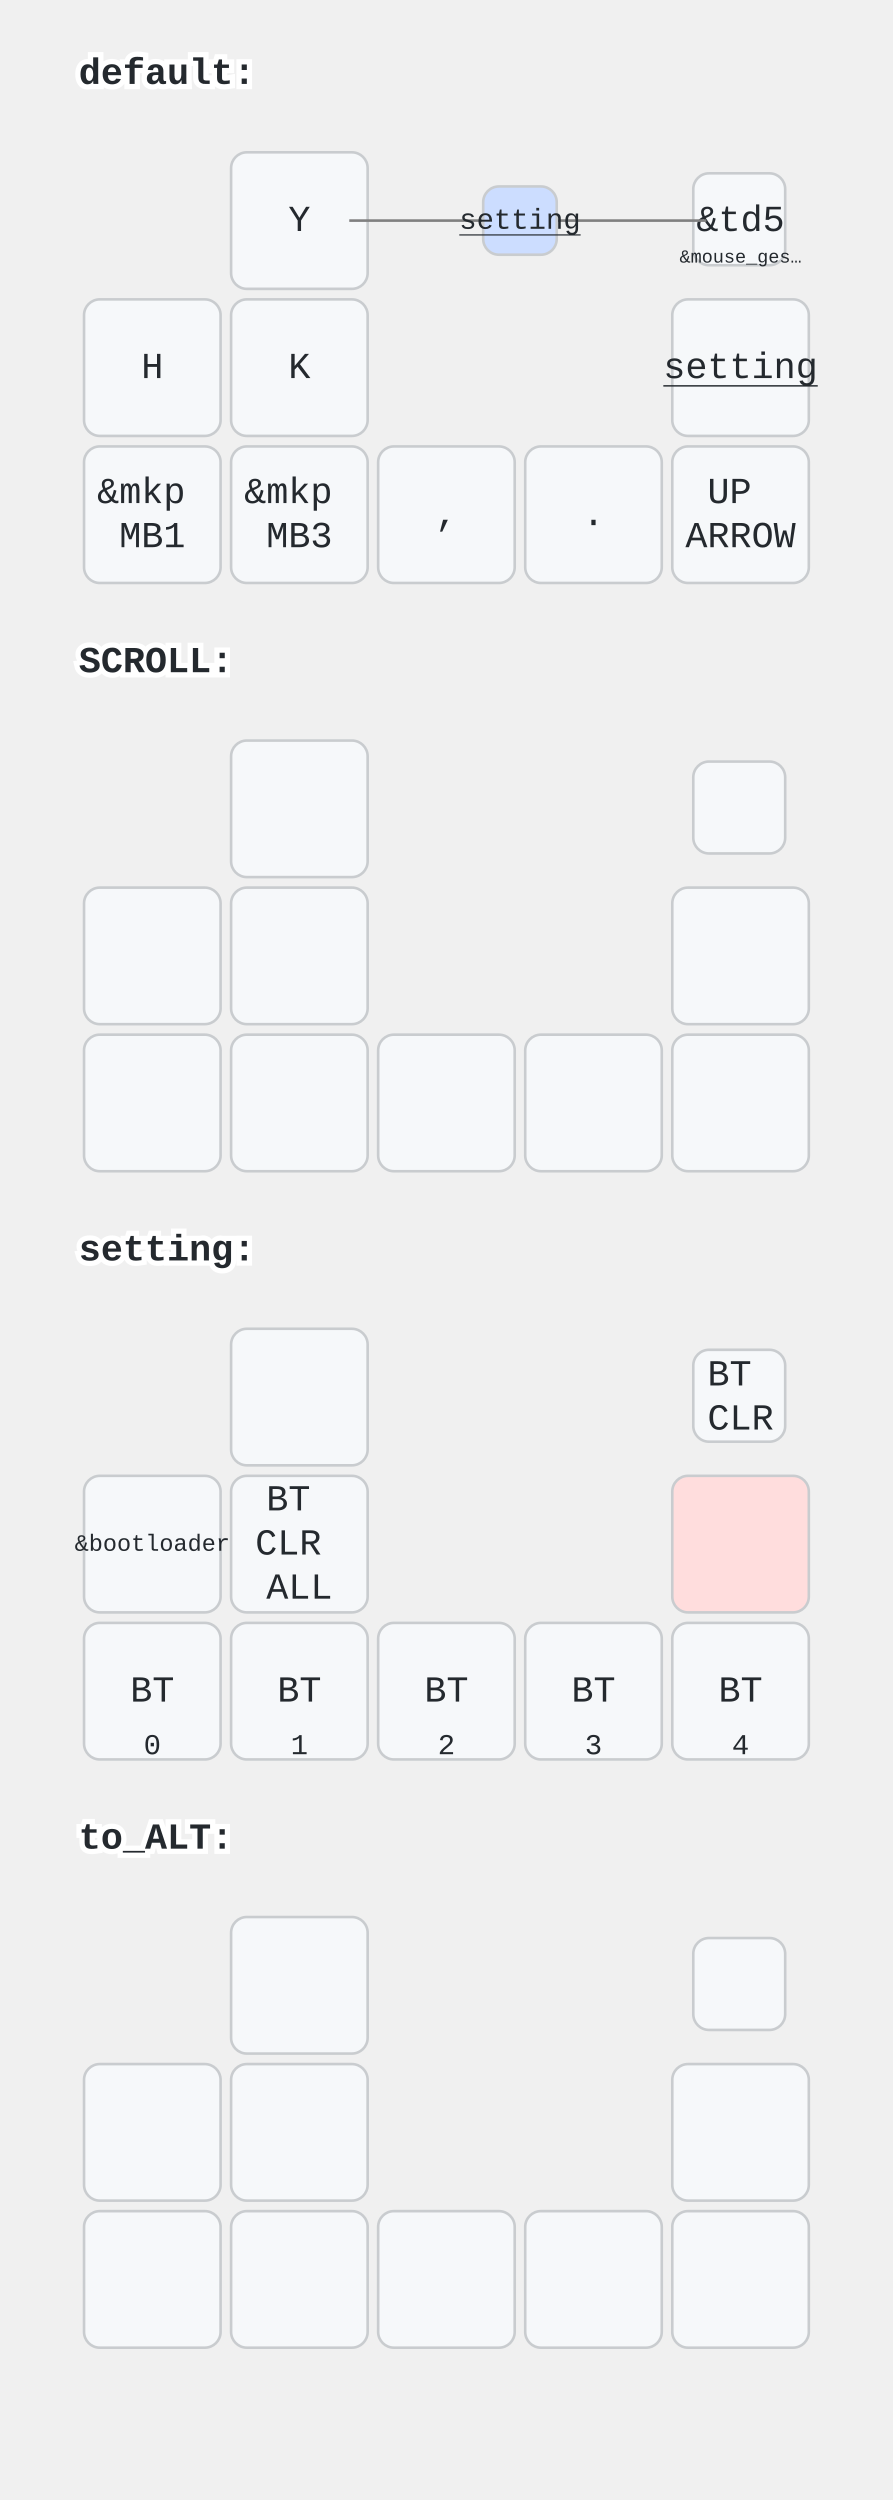
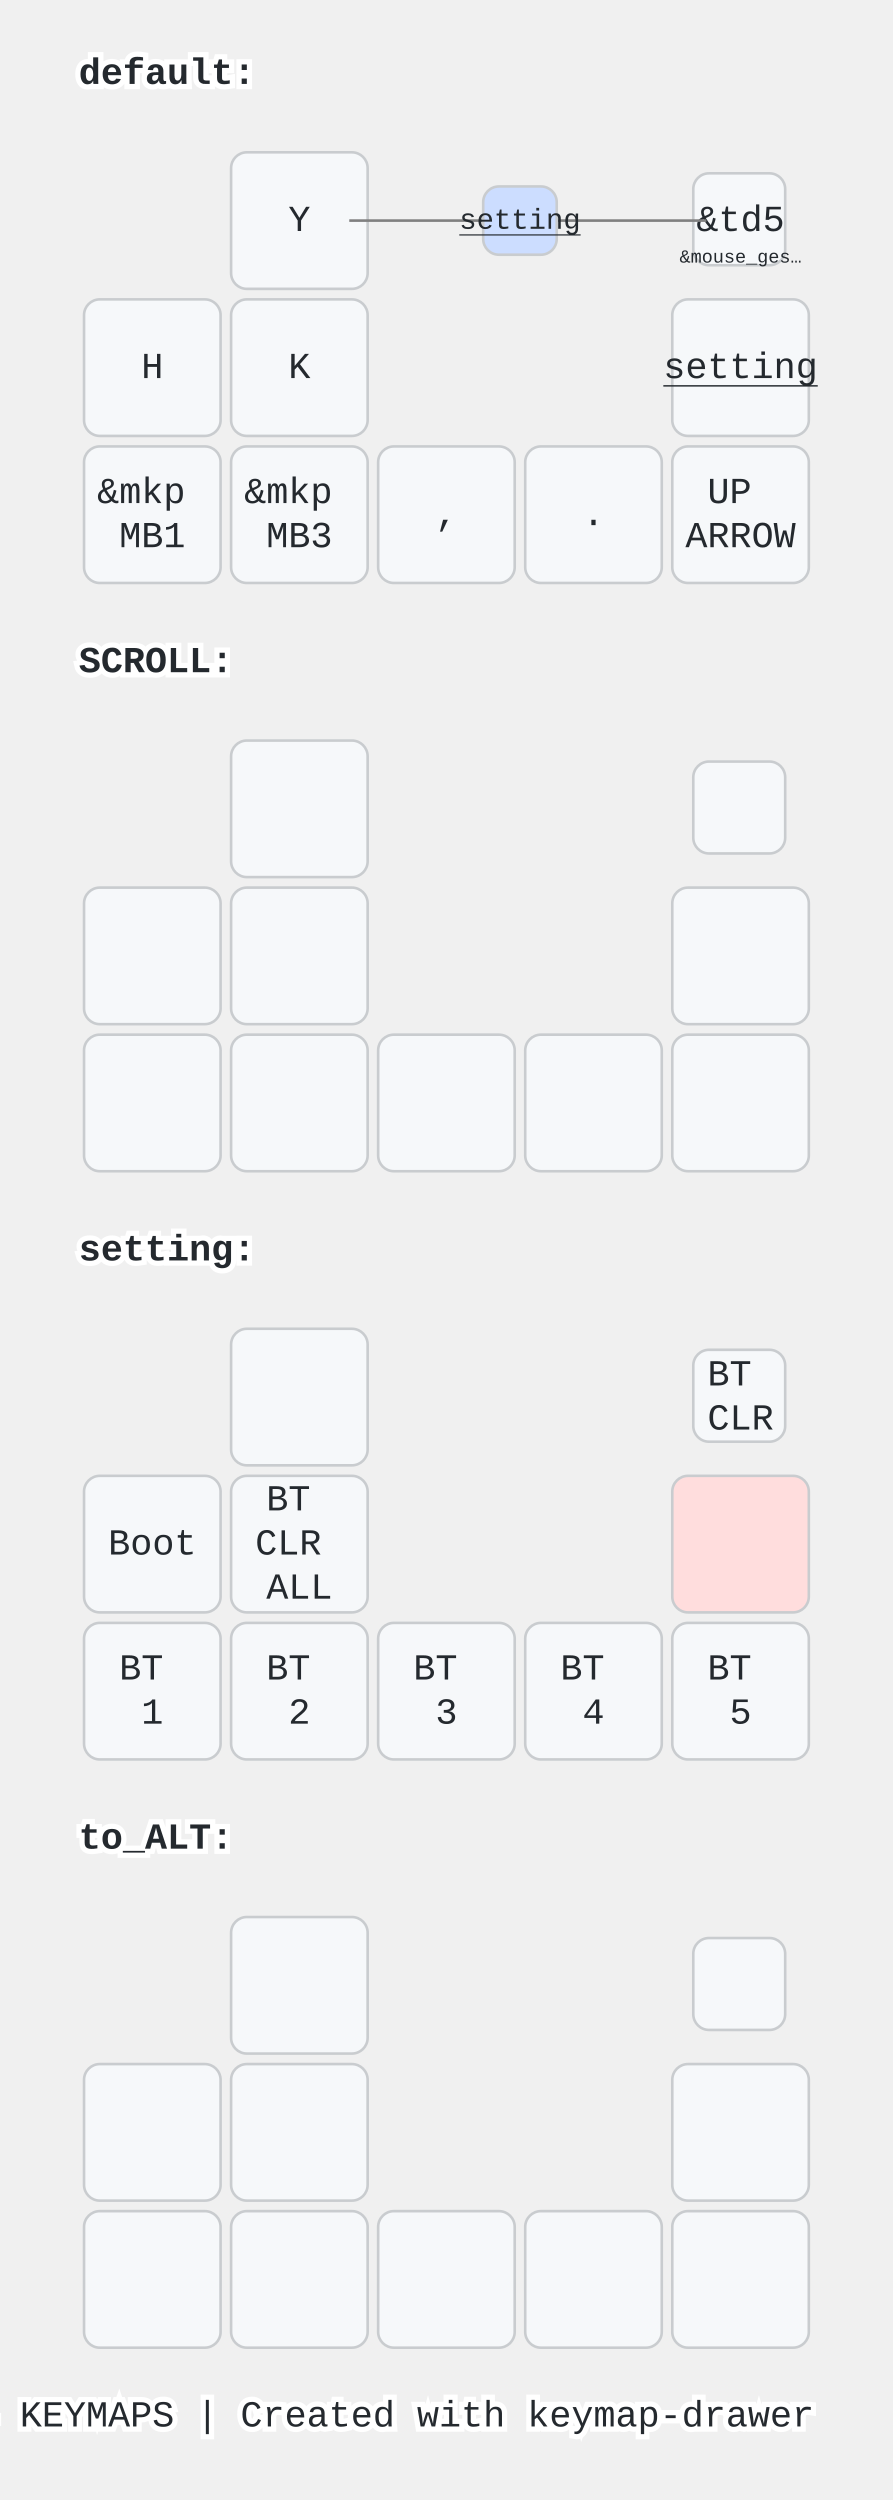
<svg xmlns="http://www.w3.org/2000/svg" width="340" height="952" viewBox="0 0 340 952" class="keymap">
  <style>/* inherit to force styles through use tags */
svg path {
    fill: inherit;
}

/* font and background color specifications */
svg.keymap {
    font-family: SFMono-Regular,Consolas,Liberation Mono,Menlo,monospace;
    font-size: 14px;
    font-kerning: normal;
    text-rendering: optimizeLegibility;
    fill: #24292e;
}

/* default key styling */
rect.key {
    fill: #f6f8fa;
}

rect.key, rect.combo {
    stroke: #c9cccf;
    stroke-width: 1;
}

/* default key side styling, only used is draw_key_sides is set */
rect.side {
    filter: brightness(90%);
}

/* color accent for combo boxes */
rect.combo, rect.combo-separate {
    fill: #cdf;
}

/* color accent for held keys */
rect.held, rect.combo.held {
    fill: #fdd;
}

/* color accent for ghost (optional) keys */
rect.ghost, rect.combo.ghost {
    stroke-dasharray: 4, 4;
    stroke-width: 2;
}

text {
    text-anchor: middle;
    dominant-baseline: middle;
}

/* styling for layer labels */
text.label {
    font-weight: bold;
    text-anchor: start;
    stroke: white;
    stroke-width: 4;
    paint-order: stroke;
}

/* styling for optional footer */
text.footer {
    text-anchor: end;
    dominant-baseline: auto;
    stroke: white;
    stroke-width: 4;
    paint-order: stroke;
}

/* styling for combo tap, and key non-tap label text */
text.combo, text.hold, text.shifted, text.left, text.right {
    font-size: 11px;
}

text.hold {
    text-anchor: middle;
    dominant-baseline: auto;
}

text.shifted {
    text-anchor: middle;
    dominant-baseline: hanging;
}

text.left {
    text-anchor: start;
}

text.right {
    text-anchor: end;
}

text.layer-activator {
    text-decoration: underline;
}

/* styling for hold/shifted label text in combo box */
text.combo.hold, text.combo.shifted, text.combo.left, text.combo.right {
    font-size: 8px;
}

/* lighter symbol for transparent keys */
text.trans {
    fill: #7b7e81;
}

/* styling for combo dendrons */
path.combo {
    stroke-width: 1;
    stroke: gray;
    fill: none;
}

/* Start Tabler Icons Cleanup */
/* cannot use height/width with glyphs */
.icon-tabler &gt; path {
    fill: inherit;
    stroke: inherit;
    stroke-width: 2;
}
/* hide tabler's default box */
.icon-tabler &gt; path[stroke="none"][fill="none"] {
    visibility: hidden;
}
/* End Tabler Icons Cleanup */
</style>
  <g transform="translate(30, 0)" class="layer-default">
    <text x="0" y="28" class="label" id="default">default:</text>
    <g transform="translate(0, 56)">
      <g transform="translate(84, 28)" class="key keypos-0">
        <rect rx="6" ry="6" x="-26" y="-26" width="52" height="52" class="key" />
        <text x="0" y="0" class="key tap">Y</text>
      </g>
      <g transform="translate(252, 28)" class="key keypos-1">
        <rect rx="6" ry="6" x="-18" y="-18" width="35" height="35" class="key" />
        <text x="0" y="0" class="key tap">&amp;td5</text>
        <text x="0" y="16" class="key hold">
          <tspan style="font-size: 64%">&amp;mouse_ges…</tspan>
        </text>
      </g>
      <g transform="translate(28, 84)" class="key keypos-2">
        <rect rx="6" ry="6" x="-26" y="-26" width="52" height="52" class="key" />
        <text x="0" y="0" class="key tap">H</text>
      </g>
      <g transform="translate(84, 84)" class="key keypos-3">
        <rect rx="6" ry="6" x="-26" y="-26" width="52" height="52" class="key" />
        <text x="0" y="0" class="key tap">K</text>
      </g>
      <g transform="translate(252, 84)" class="key keypos-4">
        <rect rx="6" ry="6" x="-26" y="-26" width="52" height="52" class="key" />
        <a href="#setting">
          <text x="0" y="0" class="key tap layer-activator">setting</text>
        </a>
      </g>
      <g transform="translate(28, 140)" class="key keypos-5">
        <rect rx="6" ry="6" x="-26" y="-26" width="52" height="52" class="key" />
        <text x="0" y="0" class="key tap">
          <tspan x="0" dy="-0.6em">&amp;mkp</tspan>
          <tspan x="0" dy="1.2em">MB1</tspan>
        </text>
      </g>
      <g transform="translate(84, 140)" class="key keypos-6">
        <rect rx="6" ry="6" x="-26" y="-26" width="52" height="52" class="key" />
        <text x="0" y="0" class="key tap">
          <tspan x="0" dy="-0.6em">&amp;mkp</tspan>
          <tspan x="0" dy="1.2em">MB3</tspan>
        </text>
      </g>
      <g transform="translate(140, 140)" class="key keypos-7">
        <rect rx="6" ry="6" x="-26" y="-26" width="52" height="52" class="key" />
        <text x="0" y="0" class="key tap">,</text>
      </g>
      <g transform="translate(196, 140)" class="key keypos-8">
        <rect rx="6" ry="6" x="-26" y="-26" width="52" height="52" class="key" />
        <text x="0" y="0" class="key tap">.</text>
      </g>
      <g transform="translate(252, 140)" class="key keypos-9">
        <rect rx="6" ry="6" x="-26" y="-26" width="52" height="52" class="key" />
        <text x="0" y="0" class="key tap">
          <tspan x="0" dy="-0.6em">UP</tspan>
          <tspan x="0" dy="1.2em">ARROW</tspan>
        </text>
      </g>
      <g class="combo combopos-0">
        <path d="M168,28 l-65,0" class="combo" />
        <path d="M168,28 l71,0" class="combo" />
        <rect rx="6" ry="6" x="154" y="15" width="28" height="26" class="combo" />
        <a href="#setting">
          <text x="168" y="28" class="combo tap layer-activator">setting</text>
        </a>
      </g>
    </g>
  </g>
  <g transform="translate(30, 224)" class="layer-SCROLL">
    <text x="0" y="28" class="label" id="SCROLL">SCROLL:</text>
    <g transform="translate(0, 56)">
      <g transform="translate(84, 28)" class="key keypos-0">
        <rect rx="6" ry="6" x="-26" y="-26" width="52" height="52" class="key" />
      </g>
      <g transform="translate(252, 28)" class="key keypos-1">
        <rect rx="6" ry="6" x="-18" y="-18" width="35" height="35" class="key" />
      </g>
      <g transform="translate(28, 84)" class="key keypos-2">
        <rect rx="6" ry="6" x="-26" y="-26" width="52" height="52" class="key" />
      </g>
      <g transform="translate(84, 84)" class="key keypos-3">
        <rect rx="6" ry="6" x="-26" y="-26" width="52" height="52" class="key" />
      </g>
      <g transform="translate(252, 84)" class="key keypos-4">
        <rect rx="6" ry="6" x="-26" y="-26" width="52" height="52" class="key" />
      </g>
      <g transform="translate(28, 140)" class="key keypos-5">
        <rect rx="6" ry="6" x="-26" y="-26" width="52" height="52" class="key" />
      </g>
      <g transform="translate(84, 140)" class="key keypos-6">
        <rect rx="6" ry="6" x="-26" y="-26" width="52" height="52" class="key" />
      </g>
      <g transform="translate(140, 140)" class="key keypos-7">
        <rect rx="6" ry="6" x="-26" y="-26" width="52" height="52" class="key" />
      </g>
      <g transform="translate(196, 140)" class="key keypos-8">
        <rect rx="6" ry="6" x="-26" y="-26" width="52" height="52" class="key" />
      </g>
      <g transform="translate(252, 140)" class="key keypos-9">
        <rect rx="6" ry="6" x="-26" y="-26" width="52" height="52" class="key" />
      </g>
    </g>
  </g>
  <g transform="translate(30, 448)" class="layer-setting">
    <text x="0" y="28" class="label" id="setting">setting:</text>
    <g transform="translate(0, 56)">
      <g transform="translate(84, 28)" class="key keypos-0">
        <rect rx="6" ry="6" x="-26" y="-26" width="52" height="52" class="key" />
      </g>
      <g transform="translate(252, 28)" class="key keypos-1">
        <rect rx="6" ry="6" x="-18" y="-18" width="35" height="35" class="key" />
        <text x="0" y="0" class="key tap">
          <tspan x="0" dy="-0.6em">BT</tspan>
          <tspan x="0" dy="1.2em">CLR</tspan>
        </text>
      </g>
      <g transform="translate(28, 84)" class="key keypos-2">
        <rect rx="6" ry="6" x="-26" y="-26" width="52" height="52" class="key" />
-         <text x="0" y="0" class="key tap">
-           <tspan style="font-size: 64%">&amp;bootloader</tspan>
-         </text>
+         <text x="0" y="0" class="key tap">Boot</text>
      </g>
      <g transform="translate(84, 84)" class="key keypos-3">
        <rect rx="6" ry="6" x="-26" y="-26" width="52" height="52" class="key" />
        <text x="0" y="0" class="key tap">
          <tspan x="0" dy="-1.2em">BT</tspan>
          <tspan x="0" dy="1.2em">CLR</tspan>
          <tspan x="0" dy="1.2em">ALL</tspan>
        </text>
      </g>
      <g transform="translate(252, 84)" class="key held keypos-4">
        <rect rx="6" ry="6" x="-26" y="-26" width="52" height="52" class="key held" />
      </g>
      <g transform="translate(28, 140)" class="key keypos-5">
        <rect rx="6" ry="6" x="-26" y="-26" width="52" height="52" class="key" />
-         <text x="0" y="0" class="key tap">BT</text>
-         <text x="0" y="24" class="key hold">0</text>
+         <text x="0" y="0" class="key tap">
+           <tspan x="0" dy="-0.6em">BT</tspan>
+           <tspan x="0" dy="1.2em">1</tspan>
+         </text>
      </g>
      <g transform="translate(84, 140)" class="key keypos-6">
        <rect rx="6" ry="6" x="-26" y="-26" width="52" height="52" class="key" />
-         <text x="0" y="0" class="key tap">BT</text>
-         <text x="0" y="24" class="key hold">1</text>
+         <text x="0" y="0" class="key tap">
+           <tspan x="0" dy="-0.6em">BT</tspan>
+           <tspan x="0" dy="1.2em">2</tspan>
+         </text>
      </g>
      <g transform="translate(140, 140)" class="key keypos-7">
        <rect rx="6" ry="6" x="-26" y="-26" width="52" height="52" class="key" />
-         <text x="0" y="0" class="key tap">BT</text>
-         <text x="0" y="24" class="key hold">2</text>
+         <text x="0" y="0" class="key tap">
+           <tspan x="0" dy="-0.6em">BT</tspan>
+           <tspan x="0" dy="1.2em">3</tspan>
+         </text>
      </g>
      <g transform="translate(196, 140)" class="key keypos-8">
        <rect rx="6" ry="6" x="-26" y="-26" width="52" height="52" class="key" />
-         <text x="0" y="0" class="key tap">BT</text>
-         <text x="0" y="24" class="key hold">3</text>
+         <text x="0" y="0" class="key tap">
+           <tspan x="0" dy="-0.6em">BT</tspan>
+           <tspan x="0" dy="1.2em">4</tspan>
+         </text>
      </g>
      <g transform="translate(252, 140)" class="key keypos-9">
        <rect rx="6" ry="6" x="-26" y="-26" width="52" height="52" class="key" />
-         <text x="0" y="0" class="key tap">BT</text>
-         <text x="0" y="24" class="key hold">4</text>
+         <text x="0" y="0" class="key tap">
+           <tspan x="0" dy="-0.6em">BT</tspan>
+           <tspan x="0" dy="1.2em">5</tspan>
+         </text>
      </g>
    </g>
  </g>
  <g transform="translate(30, 672)" class="layer-to_ALT">
    <text x="0" y="28" class="label" id="to_ALT">to_ALT:</text>
    <g transform="translate(0, 56)">
      <g transform="translate(84, 28)" class="key keypos-0">
        <rect rx="6" ry="6" x="-26" y="-26" width="52" height="52" class="key" />
      </g>
      <g transform="translate(252, 28)" class="key keypos-1">
        <rect rx="6" ry="6" x="-18" y="-18" width="35" height="35" class="key" />
      </g>
      <g transform="translate(28, 84)" class="key keypos-2">
        <rect rx="6" ry="6" x="-26" y="-26" width="52" height="52" class="key" />
      </g>
      <g transform="translate(84, 84)" class="key keypos-3">
        <rect rx="6" ry="6" x="-26" y="-26" width="52" height="52" class="key" />
      </g>
      <g transform="translate(252, 84)" class="key keypos-4">
        <rect rx="6" ry="6" x="-26" y="-26" width="52" height="52" class="key" />
      </g>
      <g transform="translate(28, 140)" class="key keypos-5">
        <rect rx="6" ry="6" x="-26" y="-26" width="52" height="52" class="key" />
      </g>
      <g transform="translate(84, 140)" class="key keypos-6">
        <rect rx="6" ry="6" x="-26" y="-26" width="52" height="52" class="key" />
      </g>
      <g transform="translate(140, 140)" class="key keypos-7">
        <rect rx="6" ry="6" x="-26" y="-26" width="52" height="52" class="key" />
      </g>
      <g transform="translate(196, 140)" class="key keypos-8">
        <rect rx="6" ry="6" x="-26" y="-26" width="52" height="52" class="key" />
      </g>
      <g transform="translate(252, 140)" class="key keypos-9">
        <rect rx="6" ry="6" x="-26" y="-26" width="52" height="52" class="key" />
      </g>
    </g>
  </g>
+   <text x="310.0" y="924.0" class="footer">Enigma_04 KEYMAPS | Created with keymap-drawer</text>
</svg>
